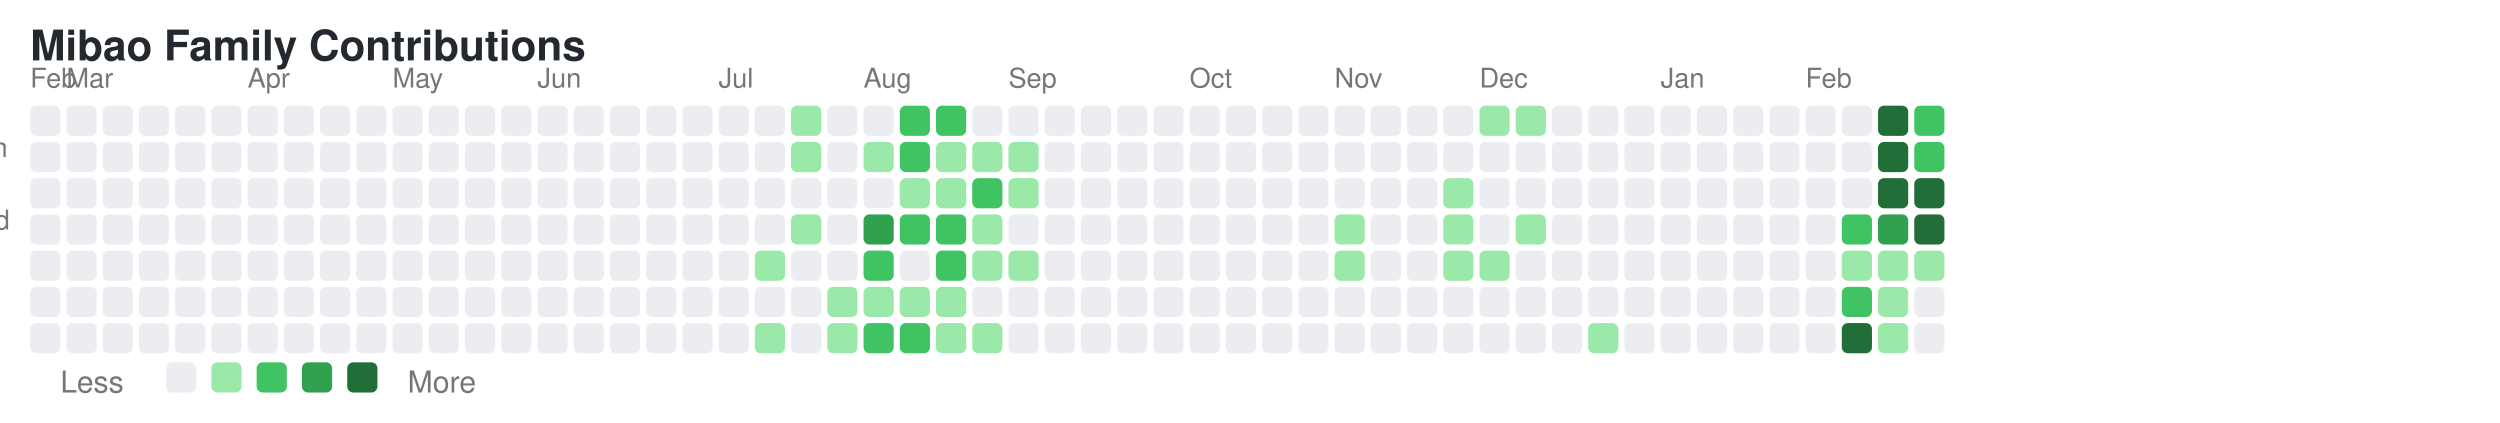
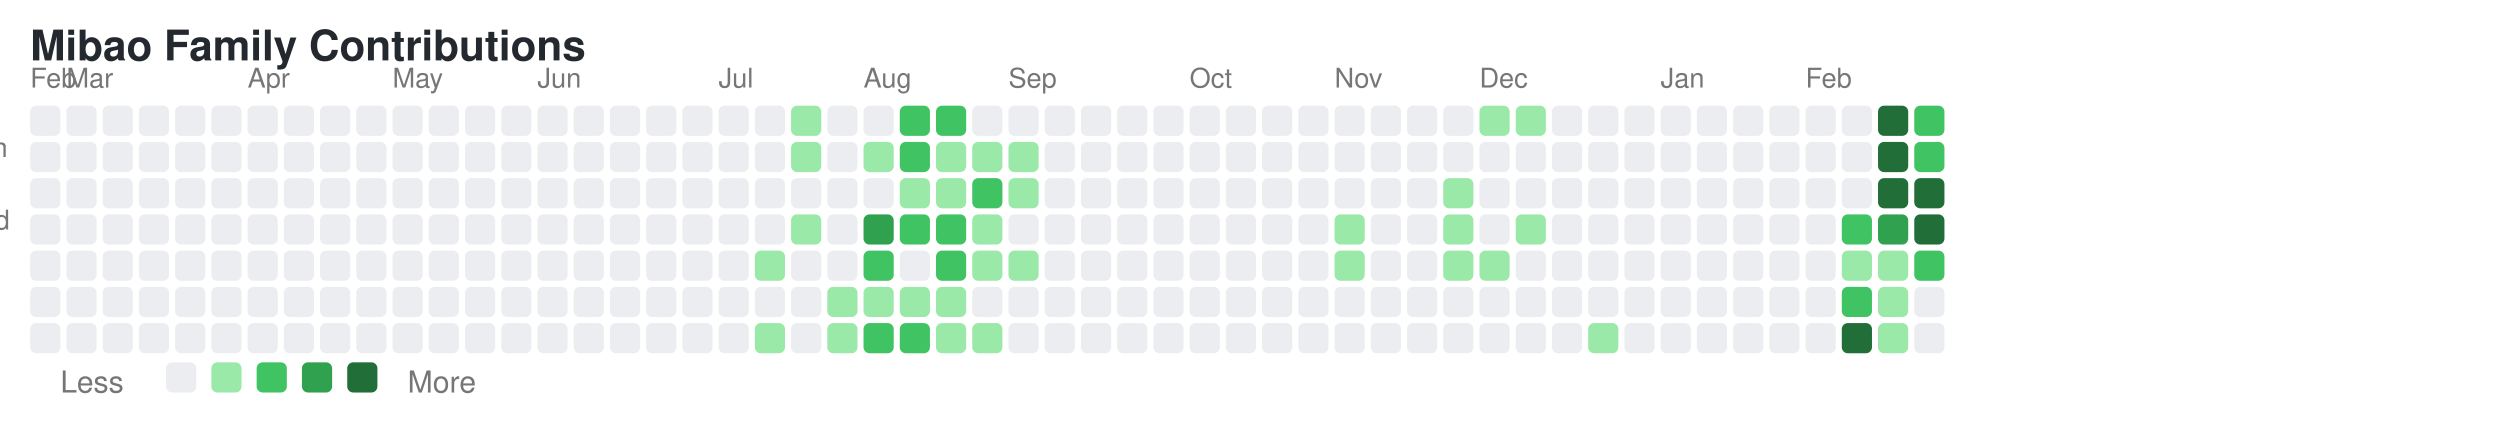
<svg xmlns="http://www.w3.org/2000/svg" width="828" height="140">
  <text x="10" y="20" font-family="-apple-system, BlinkMacSystemFont, Segoe UI, Helvetica, Arial, sans-serif" font-size="14" font-weight="600" fill="#24292f">Mibao Family Contributions</text>
  <g transform="translate(10, 35)">
    <text x="0" y="-6" font-family="-apple-system, BlinkMacSystemFont, Segoe UI, Helvetica, Arial, sans-serif" font-size="9" fill="#767676">Feb</text>
    <text x="12" y="-6" font-family="-apple-system, BlinkMacSystemFont, Segoe UI, Helvetica, Arial, sans-serif" font-size="9" fill="#767676">Mar</text>
    <text x="72" y="-6" font-family="-apple-system, BlinkMacSystemFont, Segoe UI, Helvetica, Arial, sans-serif" font-size="9" fill="#767676">Apr</text>
    <text x="120" y="-6" font-family="-apple-system, BlinkMacSystemFont, Segoe UI, Helvetica, Arial, sans-serif" font-size="9" fill="#767676">May</text>
    <text x="168" y="-6" font-family="-apple-system, BlinkMacSystemFont, Segoe UI, Helvetica, Arial, sans-serif" font-size="9" fill="#767676">Jun</text>
    <text x="228" y="-6" font-family="-apple-system, BlinkMacSystemFont, Segoe UI, Helvetica, Arial, sans-serif" font-size="9" fill="#767676">Jul</text>
    <text x="276" y="-6" font-family="-apple-system, BlinkMacSystemFont, Segoe UI, Helvetica, Arial, sans-serif" font-size="9" fill="#767676">Aug</text>
    <text x="324" y="-6" font-family="-apple-system, BlinkMacSystemFont, Segoe UI, Helvetica, Arial, sans-serif" font-size="9" fill="#767676">Sep</text>
    <text x="384" y="-6" font-family="-apple-system, BlinkMacSystemFont, Segoe UI, Helvetica, Arial, sans-serif" font-size="9" fill="#767676">Oct</text>
    <text x="432" y="-6" font-family="-apple-system, BlinkMacSystemFont, Segoe UI, Helvetica, Arial, sans-serif" font-size="9" fill="#767676">Nov</text>
    <text x="480" y="-6" font-family="-apple-system, BlinkMacSystemFont, Segoe UI, Helvetica, Arial, sans-serif" font-size="9" fill="#767676">Dec</text>
    <text x="540" y="-6" font-family="-apple-system, BlinkMacSystemFont, Segoe UI, Helvetica, Arial, sans-serif" font-size="9" fill="#767676">Jan</text>
    <text x="588" y="-6" font-family="-apple-system, BlinkMacSystemFont, Segoe UI, Helvetica, Arial, sans-serif" font-size="9" fill="#767676">Feb</text>
    <text x="-25" y="17.0" font-family="-apple-system, BlinkMacSystemFont, Segoe UI, Helvetica, Arial, sans-serif" font-size="9" fill="#767676">Mon</text>
    <text x="-25" y="41.0" font-family="-apple-system, BlinkMacSystemFont, Segoe UI, Helvetica, Arial, sans-serif" font-size="9" fill="#767676">Wed</text>
    <text x="-25" y="65.0" font-family="-apple-system, BlinkMacSystemFont, Segoe UI, Helvetica, Arial, sans-serif" font-size="9" fill="#767676">Fri</text>
    <rect x="0" y="0" width="10" height="10" fill="#ebedf0" rx="2" />
    <rect x="0" y="12" width="10" height="10" fill="#ebedf0" rx="2" />
    <rect x="0" y="24" width="10" height="10" fill="#ebedf0" rx="2" />
    <rect x="0" y="36" width="10" height="10" fill="#ebedf0" rx="2" />
    <rect x="0" y="48" width="10" height="10" fill="#ebedf0" rx="2" />
    <rect x="0" y="60" width="10" height="10" fill="#ebedf0" rx="2" />
    <rect x="0" y="72" width="10" height="10" fill="#ebedf0" rx="2" />
    <rect x="12" y="0" width="10" height="10" fill="#ebedf0" rx="2" />
    <rect x="12" y="12" width="10" height="10" fill="#ebedf0" rx="2" />
    <rect x="12" y="24" width="10" height="10" fill="#ebedf0" rx="2" />
    <rect x="12" y="36" width="10" height="10" fill="#ebedf0" rx="2" />
    <rect x="12" y="48" width="10" height="10" fill="#ebedf0" rx="2" />
    <rect x="12" y="60" width="10" height="10" fill="#ebedf0" rx="2" />
    <rect x="12" y="72" width="10" height="10" fill="#ebedf0" rx="2" />
    <rect x="24" y="0" width="10" height="10" fill="#ebedf0" rx="2" />
    <rect x="24" y="12" width="10" height="10" fill="#ebedf0" rx="2" />
    <rect x="24" y="24" width="10" height="10" fill="#ebedf0" rx="2" />
    <rect x="24" y="36" width="10" height="10" fill="#ebedf0" rx="2" />
    <rect x="24" y="48" width="10" height="10" fill="#ebedf0" rx="2" />
    <rect x="24" y="60" width="10" height="10" fill="#ebedf0" rx="2" />
    <rect x="24" y="72" width="10" height="10" fill="#ebedf0" rx="2" />
    <rect x="36" y="0" width="10" height="10" fill="#ebedf0" rx="2" />
    <rect x="36" y="12" width="10" height="10" fill="#ebedf0" rx="2" />
    <rect x="36" y="24" width="10" height="10" fill="#ebedf0" rx="2" />
    <rect x="36" y="36" width="10" height="10" fill="#ebedf0" rx="2" />
    <rect x="36" y="48" width="10" height="10" fill="#ebedf0" rx="2" />
    <rect x="36" y="60" width="10" height="10" fill="#ebedf0" rx="2" />
    <rect x="36" y="72" width="10" height="10" fill="#ebedf0" rx="2" />
    <rect x="48" y="0" width="10" height="10" fill="#ebedf0" rx="2" />
    <rect x="48" y="12" width="10" height="10" fill="#ebedf0" rx="2" />
    <rect x="48" y="24" width="10" height="10" fill="#ebedf0" rx="2" />
    <rect x="48" y="36" width="10" height="10" fill="#ebedf0" rx="2" />
    <rect x="48" y="48" width="10" height="10" fill="#ebedf0" rx="2" />
    <rect x="48" y="60" width="10" height="10" fill="#ebedf0" rx="2" />
    <rect x="48" y="72" width="10" height="10" fill="#ebedf0" rx="2" />
    <rect x="60" y="0" width="10" height="10" fill="#ebedf0" rx="2" />
    <rect x="60" y="12" width="10" height="10" fill="#ebedf0" rx="2" />
    <rect x="60" y="24" width="10" height="10" fill="#ebedf0" rx="2" />
    <rect x="60" y="36" width="10" height="10" fill="#ebedf0" rx="2" />
    <rect x="60" y="48" width="10" height="10" fill="#ebedf0" rx="2" />
    <rect x="60" y="60" width="10" height="10" fill="#ebedf0" rx="2" />
    <rect x="60" y="72" width="10" height="10" fill="#ebedf0" rx="2" />
    <rect x="72" y="0" width="10" height="10" fill="#ebedf0" rx="2" />
    <rect x="72" y="12" width="10" height="10" fill="#ebedf0" rx="2" />
    <rect x="72" y="24" width="10" height="10" fill="#ebedf0" rx="2" />
    <rect x="72" y="36" width="10" height="10" fill="#ebedf0" rx="2" />
    <rect x="72" y="48" width="10" height="10" fill="#ebedf0" rx="2" />
    <rect x="72" y="60" width="10" height="10" fill="#ebedf0" rx="2" />
    <rect x="72" y="72" width="10" height="10" fill="#ebedf0" rx="2" />
    <rect x="84" y="0" width="10" height="10" fill="#ebedf0" rx="2" />
    <rect x="84" y="12" width="10" height="10" fill="#ebedf0" rx="2" />
    <rect x="84" y="24" width="10" height="10" fill="#ebedf0" rx="2" />
    <rect x="84" y="36" width="10" height="10" fill="#ebedf0" rx="2" />
    <rect x="84" y="48" width="10" height="10" fill="#ebedf0" rx="2" />
    <rect x="84" y="60" width="10" height="10" fill="#ebedf0" rx="2" />
    <rect x="84" y="72" width="10" height="10" fill="#ebedf0" rx="2" />
    <rect x="96" y="0" width="10" height="10" fill="#ebedf0" rx="2" />
    <rect x="96" y="12" width="10" height="10" fill="#ebedf0" rx="2" />
    <rect x="96" y="24" width="10" height="10" fill="#ebedf0" rx="2" />
    <rect x="96" y="36" width="10" height="10" fill="#ebedf0" rx="2" />
    <rect x="96" y="48" width="10" height="10" fill="#ebedf0" rx="2" />
    <rect x="96" y="60" width="10" height="10" fill="#ebedf0" rx="2" />
    <rect x="96" y="72" width="10" height="10" fill="#ebedf0" rx="2" />
    <rect x="108" y="0" width="10" height="10" fill="#ebedf0" rx="2" />
    <rect x="108" y="12" width="10" height="10" fill="#ebedf0" rx="2" />
    <rect x="108" y="24" width="10" height="10" fill="#ebedf0" rx="2" />
    <rect x="108" y="36" width="10" height="10" fill="#ebedf0" rx="2" />
    <rect x="108" y="48" width="10" height="10" fill="#ebedf0" rx="2" />
    <rect x="108" y="60" width="10" height="10" fill="#ebedf0" rx="2" />
    <rect x="108" y="72" width="10" height="10" fill="#ebedf0" rx="2" />
    <rect x="120" y="0" width="10" height="10" fill="#ebedf0" rx="2" />
    <rect x="120" y="12" width="10" height="10" fill="#ebedf0" rx="2" />
    <rect x="120" y="24" width="10" height="10" fill="#ebedf0" rx="2" />
    <rect x="120" y="36" width="10" height="10" fill="#ebedf0" rx="2" />
    <rect x="120" y="48" width="10" height="10" fill="#ebedf0" rx="2" />
    <rect x="120" y="60" width="10" height="10" fill="#ebedf0" rx="2" />
    <rect x="120" y="72" width="10" height="10" fill="#ebedf0" rx="2" />
    <rect x="132" y="0" width="10" height="10" fill="#ebedf0" rx="2" />
    <rect x="132" y="12" width="10" height="10" fill="#ebedf0" rx="2" />
    <rect x="132" y="24" width="10" height="10" fill="#ebedf0" rx="2" />
    <rect x="132" y="36" width="10" height="10" fill="#ebedf0" rx="2" />
    <rect x="132" y="48" width="10" height="10" fill="#ebedf0" rx="2" />
    <rect x="132" y="60" width="10" height="10" fill="#ebedf0" rx="2" />
    <rect x="132" y="72" width="10" height="10" fill="#ebedf0" rx="2" />
    <rect x="144" y="0" width="10" height="10" fill="#ebedf0" rx="2" />
    <rect x="144" y="12" width="10" height="10" fill="#ebedf0" rx="2" />
    <rect x="144" y="24" width="10" height="10" fill="#ebedf0" rx="2" />
    <rect x="144" y="36" width="10" height="10" fill="#ebedf0" rx="2" />
    <rect x="144" y="48" width="10" height="10" fill="#ebedf0" rx="2" />
    <rect x="144" y="60" width="10" height="10" fill="#ebedf0" rx="2" />
    <rect x="144" y="72" width="10" height="10" fill="#ebedf0" rx="2" />
    <rect x="156" y="0" width="10" height="10" fill="#ebedf0" rx="2" />
    <rect x="156" y="12" width="10" height="10" fill="#ebedf0" rx="2" />
    <rect x="156" y="24" width="10" height="10" fill="#ebedf0" rx="2" />
    <rect x="156" y="36" width="10" height="10" fill="#ebedf0" rx="2" />
    <rect x="156" y="48" width="10" height="10" fill="#ebedf0" rx="2" />
    <rect x="156" y="60" width="10" height="10" fill="#ebedf0" rx="2" />
    <rect x="156" y="72" width="10" height="10" fill="#ebedf0" rx="2" />
    <rect x="168" y="0" width="10" height="10" fill="#ebedf0" rx="2" />
    <rect x="168" y="12" width="10" height="10" fill="#ebedf0" rx="2" />
    <rect x="168" y="24" width="10" height="10" fill="#ebedf0" rx="2" />
    <rect x="168" y="36" width="10" height="10" fill="#ebedf0" rx="2" />
    <rect x="168" y="48" width="10" height="10" fill="#ebedf0" rx="2" />
    <rect x="168" y="60" width="10" height="10" fill="#ebedf0" rx="2" />
    <rect x="168" y="72" width="10" height="10" fill="#ebedf0" rx="2" />
    <rect x="180" y="0" width="10" height="10" fill="#ebedf0" rx="2" />
    <rect x="180" y="12" width="10" height="10" fill="#ebedf0" rx="2" />
    <rect x="180" y="24" width="10" height="10" fill="#ebedf0" rx="2" />
    <rect x="180" y="36" width="10" height="10" fill="#ebedf0" rx="2" />
    <rect x="180" y="48" width="10" height="10" fill="#ebedf0" rx="2" />
    <rect x="180" y="60" width="10" height="10" fill="#ebedf0" rx="2" />
    <rect x="180" y="72" width="10" height="10" fill="#ebedf0" rx="2" />
    <rect x="192" y="0" width="10" height="10" fill="#ebedf0" rx="2" />
    <rect x="192" y="12" width="10" height="10" fill="#ebedf0" rx="2" />
    <rect x="192" y="24" width="10" height="10" fill="#ebedf0" rx="2" />
    <rect x="192" y="36" width="10" height="10" fill="#ebedf0" rx="2" />
    <rect x="192" y="48" width="10" height="10" fill="#ebedf0" rx="2" />
    <rect x="192" y="60" width="10" height="10" fill="#ebedf0" rx="2" />
    <rect x="192" y="72" width="10" height="10" fill="#ebedf0" rx="2" />
    <rect x="204" y="0" width="10" height="10" fill="#ebedf0" rx="2" />
    <rect x="204" y="12" width="10" height="10" fill="#ebedf0" rx="2" />
    <rect x="204" y="24" width="10" height="10" fill="#ebedf0" rx="2" />
    <rect x="204" y="36" width="10" height="10" fill="#ebedf0" rx="2" />
    <rect x="204" y="48" width="10" height="10" fill="#ebedf0" rx="2" />
    <rect x="204" y="60" width="10" height="10" fill="#ebedf0" rx="2" />
    <rect x="204" y="72" width="10" height="10" fill="#ebedf0" rx="2" />
    <rect x="216" y="0" width="10" height="10" fill="#ebedf0" rx="2" />
    <rect x="216" y="12" width="10" height="10" fill="#ebedf0" rx="2" />
    <rect x="216" y="24" width="10" height="10" fill="#ebedf0" rx="2" />
    <rect x="216" y="36" width="10" height="10" fill="#ebedf0" rx="2" />
    <rect x="216" y="48" width="10" height="10" fill="#ebedf0" rx="2" />
    <rect x="216" y="60" width="10" height="10" fill="#ebedf0" rx="2" />
    <rect x="216" y="72" width="10" height="10" fill="#ebedf0" rx="2" />
    <rect x="228" y="0" width="10" height="10" fill="#ebedf0" rx="2" />
    <rect x="228" y="12" width="10" height="10" fill="#ebedf0" rx="2" />
    <rect x="228" y="24" width="10" height="10" fill="#ebedf0" rx="2" />
    <rect x="228" y="36" width="10" height="10" fill="#ebedf0" rx="2" />
    <rect x="228" y="48" width="10" height="10" fill="#ebedf0" rx="2" />
    <rect x="228" y="60" width="10" height="10" fill="#ebedf0" rx="2" />
    <rect x="228" y="72" width="10" height="10" fill="#ebedf0" rx="2" />
    <rect x="240" y="0" width="10" height="10" fill="#ebedf0" rx="2" />
    <rect x="240" y="12" width="10" height="10" fill="#ebedf0" rx="2" />
    <rect x="240" y="24" width="10" height="10" fill="#ebedf0" rx="2" />
    <rect x="240" y="36" width="10" height="10" fill="#ebedf0" rx="2" />
    <rect x="240" y="48" width="10" height="10" fill="#9be9a8" rx="2" />
    <rect x="240" y="60" width="10" height="10" fill="#ebedf0" rx="2" />
    <rect x="240" y="72" width="10" height="10" fill="#9be9a8" rx="2" />
    <rect x="252" y="0" width="10" height="10" fill="#9be9a8" rx="2" />
    <rect x="252" y="12" width="10" height="10" fill="#9be9a8" rx="2" />
    <rect x="252" y="24" width="10" height="10" fill="#ebedf0" rx="2" />
    <rect x="252" y="36" width="10" height="10" fill="#9be9a8" rx="2" />
    <rect x="252" y="48" width="10" height="10" fill="#ebedf0" rx="2" />
    <rect x="252" y="60" width="10" height="10" fill="#ebedf0" rx="2" />
    <rect x="252" y="72" width="10" height="10" fill="#ebedf0" rx="2" />
    <rect x="264" y="0" width="10" height="10" fill="#ebedf0" rx="2" />
    <rect x="264" y="12" width="10" height="10" fill="#ebedf0" rx="2" />
    <rect x="264" y="24" width="10" height="10" fill="#ebedf0" rx="2" />
    <rect x="264" y="36" width="10" height="10" fill="#ebedf0" rx="2" />
    <rect x="264" y="48" width="10" height="10" fill="#ebedf0" rx="2" />
    <rect x="264" y="60" width="10" height="10" fill="#9be9a8" rx="2" />
    <rect x="264" y="72" width="10" height="10" fill="#9be9a8" rx="2" />
    <rect x="276" y="0" width="10" height="10" fill="#ebedf0" rx="2" />
    <rect x="276" y="12" width="10" height="10" fill="#9be9a8" rx="2" />
    <rect x="276" y="24" width="10" height="10" fill="#ebedf0" rx="2" />
    <rect x="276" y="36" width="10" height="10" fill="#30a14e" rx="2" />
    <rect x="276" y="48" width="10" height="10" fill="#40c463" rx="2" />
    <rect x="276" y="60" width="10" height="10" fill="#9be9a8" rx="2" />
    <rect x="276" y="72" width="10" height="10" fill="#40c463" rx="2" />
    <rect x="288" y="0" width="10" height="10" fill="#40c463" rx="2" />
    <rect x="288" y="12" width="10" height="10" fill="#40c463" rx="2" />
    <rect x="288" y="24" width="10" height="10" fill="#9be9a8" rx="2" />
    <rect x="288" y="36" width="10" height="10" fill="#40c463" rx="2" />
    <rect x="288" y="48" width="10" height="10" fill="#ebedf0" rx="2" />
    <rect x="288" y="60" width="10" height="10" fill="#9be9a8" rx="2" />
    <rect x="288" y="72" width="10" height="10" fill="#40c463" rx="2" />
    <rect x="300" y="0" width="10" height="10" fill="#40c463" rx="2" />
    <rect x="300" y="12" width="10" height="10" fill="#9be9a8" rx="2" />
    <rect x="300" y="24" width="10" height="10" fill="#9be9a8" rx="2" />
    <rect x="300" y="36" width="10" height="10" fill="#40c463" rx="2" />
    <rect x="300" y="48" width="10" height="10" fill="#40c463" rx="2" />
    <rect x="300" y="60" width="10" height="10" fill="#9be9a8" rx="2" />
    <rect x="300" y="72" width="10" height="10" fill="#9be9a8" rx="2" />
    <rect x="312" y="0" width="10" height="10" fill="#ebedf0" rx="2" />
    <rect x="312" y="12" width="10" height="10" fill="#9be9a8" rx="2" />
    <rect x="312" y="24" width="10" height="10" fill="#40c463" rx="2" />
    <rect x="312" y="36" width="10" height="10" fill="#9be9a8" rx="2" />
    <rect x="312" y="48" width="10" height="10" fill="#9be9a8" rx="2" />
    <rect x="312" y="60" width="10" height="10" fill="#ebedf0" rx="2" />
    <rect x="312" y="72" width="10" height="10" fill="#9be9a8" rx="2" />
    <rect x="324" y="0" width="10" height="10" fill="#ebedf0" rx="2" />
    <rect x="324" y="12" width="10" height="10" fill="#9be9a8" rx="2" />
    <rect x="324" y="24" width="10" height="10" fill="#9be9a8" rx="2" />
    <rect x="324" y="36" width="10" height="10" fill="#ebedf0" rx="2" />
    <rect x="324" y="48" width="10" height="10" fill="#9be9a8" rx="2" />
    <rect x="324" y="60" width="10" height="10" fill="#ebedf0" rx="2" />
    <rect x="324" y="72" width="10" height="10" fill="#ebedf0" rx="2" />
    <rect x="336" y="0" width="10" height="10" fill="#ebedf0" rx="2" />
    <rect x="336" y="12" width="10" height="10" fill="#ebedf0" rx="2" />
    <rect x="336" y="24" width="10" height="10" fill="#ebedf0" rx="2" />
    <rect x="336" y="36" width="10" height="10" fill="#ebedf0" rx="2" />
    <rect x="336" y="48" width="10" height="10" fill="#ebedf0" rx="2" />
    <rect x="336" y="60" width="10" height="10" fill="#ebedf0" rx="2" />
    <rect x="336" y="72" width="10" height="10" fill="#ebedf0" rx="2" />
    <rect x="348" y="0" width="10" height="10" fill="#ebedf0" rx="2" />
    <rect x="348" y="12" width="10" height="10" fill="#ebedf0" rx="2" />
    <rect x="348" y="24" width="10" height="10" fill="#ebedf0" rx="2" />
    <rect x="348" y="36" width="10" height="10" fill="#ebedf0" rx="2" />
    <rect x="348" y="48" width="10" height="10" fill="#ebedf0" rx="2" />
    <rect x="348" y="60" width="10" height="10" fill="#ebedf0" rx="2" />
    <rect x="348" y="72" width="10" height="10" fill="#ebedf0" rx="2" />
    <rect x="360" y="0" width="10" height="10" fill="#ebedf0" rx="2" />
    <rect x="360" y="12" width="10" height="10" fill="#ebedf0" rx="2" />
    <rect x="360" y="24" width="10" height="10" fill="#ebedf0" rx="2" />
    <rect x="360" y="36" width="10" height="10" fill="#ebedf0" rx="2" />
    <rect x="360" y="48" width="10" height="10" fill="#ebedf0" rx="2" />
    <rect x="360" y="60" width="10" height="10" fill="#ebedf0" rx="2" />
    <rect x="360" y="72" width="10" height="10" fill="#ebedf0" rx="2" />
    <rect x="372" y="0" width="10" height="10" fill="#ebedf0" rx="2" />
    <rect x="372" y="12" width="10" height="10" fill="#ebedf0" rx="2" />
    <rect x="372" y="24" width="10" height="10" fill="#ebedf0" rx="2" />
    <rect x="372" y="36" width="10" height="10" fill="#ebedf0" rx="2" />
    <rect x="372" y="48" width="10" height="10" fill="#ebedf0" rx="2" />
    <rect x="372" y="60" width="10" height="10" fill="#ebedf0" rx="2" />
    <rect x="372" y="72" width="10" height="10" fill="#ebedf0" rx="2" />
    <rect x="384" y="0" width="10" height="10" fill="#ebedf0" rx="2" />
    <rect x="384" y="12" width="10" height="10" fill="#ebedf0" rx="2" />
    <rect x="384" y="24" width="10" height="10" fill="#ebedf0" rx="2" />
    <rect x="384" y="36" width="10" height="10" fill="#ebedf0" rx="2" />
    <rect x="384" y="48" width="10" height="10" fill="#ebedf0" rx="2" />
    <rect x="384" y="60" width="10" height="10" fill="#ebedf0" rx="2" />
    <rect x="384" y="72" width="10" height="10" fill="#ebedf0" rx="2" />
    <rect x="396" y="0" width="10" height="10" fill="#ebedf0" rx="2" />
    <rect x="396" y="12" width="10" height="10" fill="#ebedf0" rx="2" />
    <rect x="396" y="24" width="10" height="10" fill="#ebedf0" rx="2" />
    <rect x="396" y="36" width="10" height="10" fill="#ebedf0" rx="2" />
    <rect x="396" y="48" width="10" height="10" fill="#ebedf0" rx="2" />
    <rect x="396" y="60" width="10" height="10" fill="#ebedf0" rx="2" />
    <rect x="396" y="72" width="10" height="10" fill="#ebedf0" rx="2" />
    <rect x="408" y="0" width="10" height="10" fill="#ebedf0" rx="2" />
    <rect x="408" y="12" width="10" height="10" fill="#ebedf0" rx="2" />
    <rect x="408" y="24" width="10" height="10" fill="#ebedf0" rx="2" />
    <rect x="408" y="36" width="10" height="10" fill="#ebedf0" rx="2" />
    <rect x="408" y="48" width="10" height="10" fill="#ebedf0" rx="2" />
    <rect x="408" y="60" width="10" height="10" fill="#ebedf0" rx="2" />
    <rect x="408" y="72" width="10" height="10" fill="#ebedf0" rx="2" />
    <rect x="420" y="0" width="10" height="10" fill="#ebedf0" rx="2" />
    <rect x="420" y="12" width="10" height="10" fill="#ebedf0" rx="2" />
    <rect x="420" y="24" width="10" height="10" fill="#ebedf0" rx="2" />
    <rect x="420" y="36" width="10" height="10" fill="#ebedf0" rx="2" />
    <rect x="420" y="48" width="10" height="10" fill="#ebedf0" rx="2" />
    <rect x="420" y="60" width="10" height="10" fill="#ebedf0" rx="2" />
    <rect x="420" y="72" width="10" height="10" fill="#ebedf0" rx="2" />
    <rect x="432" y="0" width="10" height="10" fill="#ebedf0" rx="2" />
    <rect x="432" y="12" width="10" height="10" fill="#ebedf0" rx="2" />
    <rect x="432" y="24" width="10" height="10" fill="#ebedf0" rx="2" />
    <rect x="432" y="36" width="10" height="10" fill="#9be9a8" rx="2" />
    <rect x="432" y="48" width="10" height="10" fill="#9be9a8" rx="2" />
    <rect x="432" y="60" width="10" height="10" fill="#ebedf0" rx="2" />
    <rect x="432" y="72" width="10" height="10" fill="#ebedf0" rx="2" />
    <rect x="444" y="0" width="10" height="10" fill="#ebedf0" rx="2" />
    <rect x="444" y="12" width="10" height="10" fill="#ebedf0" rx="2" />
    <rect x="444" y="24" width="10" height="10" fill="#ebedf0" rx="2" />
    <rect x="444" y="36" width="10" height="10" fill="#ebedf0" rx="2" />
    <rect x="444" y="48" width="10" height="10" fill="#ebedf0" rx="2" />
    <rect x="444" y="60" width="10" height="10" fill="#ebedf0" rx="2" />
    <rect x="444" y="72" width="10" height="10" fill="#ebedf0" rx="2" />
    <rect x="456" y="0" width="10" height="10" fill="#ebedf0" rx="2" />
    <rect x="456" y="12" width="10" height="10" fill="#ebedf0" rx="2" />
    <rect x="456" y="24" width="10" height="10" fill="#ebedf0" rx="2" />
    <rect x="456" y="36" width="10" height="10" fill="#ebedf0" rx="2" />
    <rect x="456" y="48" width="10" height="10" fill="#ebedf0" rx="2" />
    <rect x="456" y="60" width="10" height="10" fill="#ebedf0" rx="2" />
    <rect x="456" y="72" width="10" height="10" fill="#ebedf0" rx="2" />
    <rect x="468" y="0" width="10" height="10" fill="#ebedf0" rx="2" />
    <rect x="468" y="12" width="10" height="10" fill="#ebedf0" rx="2" />
    <rect x="468" y="24" width="10" height="10" fill="#9be9a8" rx="2" />
    <rect x="468" y="36" width="10" height="10" fill="#9be9a8" rx="2" />
    <rect x="468" y="48" width="10" height="10" fill="#9be9a8" rx="2" />
    <rect x="468" y="60" width="10" height="10" fill="#ebedf0" rx="2" />
    <rect x="468" y="72" width="10" height="10" fill="#ebedf0" rx="2" />
    <rect x="480" y="0" width="10" height="10" fill="#9be9a8" rx="2" />
    <rect x="480" y="12" width="10" height="10" fill="#ebedf0" rx="2" />
    <rect x="480" y="24" width="10" height="10" fill="#ebedf0" rx="2" />
    <rect x="480" y="36" width="10" height="10" fill="#ebedf0" rx="2" />
    <rect x="480" y="48" width="10" height="10" fill="#9be9a8" rx="2" />
    <rect x="480" y="60" width="10" height="10" fill="#ebedf0" rx="2" />
    <rect x="480" y="72" width="10" height="10" fill="#ebedf0" rx="2" />
    <rect x="492" y="0" width="10" height="10" fill="#9be9a8" rx="2" />
    <rect x="492" y="12" width="10" height="10" fill="#ebedf0" rx="2" />
    <rect x="492" y="24" width="10" height="10" fill="#ebedf0" rx="2" />
    <rect x="492" y="36" width="10" height="10" fill="#9be9a8" rx="2" />
    <rect x="492" y="48" width="10" height="10" fill="#ebedf0" rx="2" />
    <rect x="492" y="60" width="10" height="10" fill="#ebedf0" rx="2" />
    <rect x="492" y="72" width="10" height="10" fill="#ebedf0" rx="2" />
    <rect x="504" y="0" width="10" height="10" fill="#ebedf0" rx="2" />
    <rect x="504" y="12" width="10" height="10" fill="#ebedf0" rx="2" />
    <rect x="504" y="24" width="10" height="10" fill="#ebedf0" rx="2" />
    <rect x="504" y="36" width="10" height="10" fill="#ebedf0" rx="2" />
    <rect x="504" y="48" width="10" height="10" fill="#ebedf0" rx="2" />
    <rect x="504" y="60" width="10" height="10" fill="#ebedf0" rx="2" />
    <rect x="504" y="72" width="10" height="10" fill="#ebedf0" rx="2" />
    <rect x="516" y="0" width="10" height="10" fill="#ebedf0" rx="2" />
    <rect x="516" y="12" width="10" height="10" fill="#ebedf0" rx="2" />
    <rect x="516" y="24" width="10" height="10" fill="#ebedf0" rx="2" />
    <rect x="516" y="36" width="10" height="10" fill="#ebedf0" rx="2" />
    <rect x="516" y="48" width="10" height="10" fill="#ebedf0" rx="2" />
    <rect x="516" y="60" width="10" height="10" fill="#ebedf0" rx="2" />
    <rect x="516" y="72" width="10" height="10" fill="#9be9a8" rx="2" />
    <rect x="528" y="0" width="10" height="10" fill="#ebedf0" rx="2" />
    <rect x="528" y="12" width="10" height="10" fill="#ebedf0" rx="2" />
    <rect x="528" y="24" width="10" height="10" fill="#ebedf0" rx="2" />
    <rect x="528" y="36" width="10" height="10" fill="#ebedf0" rx="2" />
    <rect x="528" y="48" width="10" height="10" fill="#ebedf0" rx="2" />
    <rect x="528" y="60" width="10" height="10" fill="#ebedf0" rx="2" />
    <rect x="528" y="72" width="10" height="10" fill="#ebedf0" rx="2" />
    <rect x="540" y="0" width="10" height="10" fill="#ebedf0" rx="2" />
    <rect x="540" y="12" width="10" height="10" fill="#ebedf0" rx="2" />
    <rect x="540" y="24" width="10" height="10" fill="#ebedf0" rx="2" />
    <rect x="540" y="36" width="10" height="10" fill="#ebedf0" rx="2" />
    <rect x="540" y="48" width="10" height="10" fill="#ebedf0" rx="2" />
    <rect x="540" y="60" width="10" height="10" fill="#ebedf0" rx="2" />
    <rect x="540" y="72" width="10" height="10" fill="#ebedf0" rx="2" />
    <rect x="552" y="0" width="10" height="10" fill="#ebedf0" rx="2" />
    <rect x="552" y="12" width="10" height="10" fill="#ebedf0" rx="2" />
    <rect x="552" y="24" width="10" height="10" fill="#ebedf0" rx="2" />
    <rect x="552" y="36" width="10" height="10" fill="#ebedf0" rx="2" />
    <rect x="552" y="48" width="10" height="10" fill="#ebedf0" rx="2" />
    <rect x="552" y="60" width="10" height="10" fill="#ebedf0" rx="2" />
    <rect x="552" y="72" width="10" height="10" fill="#ebedf0" rx="2" />
    <rect x="564" y="0" width="10" height="10" fill="#ebedf0" rx="2" />
    <rect x="564" y="12" width="10" height="10" fill="#ebedf0" rx="2" />
    <rect x="564" y="24" width="10" height="10" fill="#ebedf0" rx="2" />
    <rect x="564" y="36" width="10" height="10" fill="#ebedf0" rx="2" />
    <rect x="564" y="48" width="10" height="10" fill="#ebedf0" rx="2" />
    <rect x="564" y="60" width="10" height="10" fill="#ebedf0" rx="2" />
    <rect x="564" y="72" width="10" height="10" fill="#ebedf0" rx="2" />
    <rect x="576" y="0" width="10" height="10" fill="#ebedf0" rx="2" />
    <rect x="576" y="12" width="10" height="10" fill="#ebedf0" rx="2" />
    <rect x="576" y="24" width="10" height="10" fill="#ebedf0" rx="2" />
    <rect x="576" y="36" width="10" height="10" fill="#ebedf0" rx="2" />
    <rect x="576" y="48" width="10" height="10" fill="#ebedf0" rx="2" />
    <rect x="576" y="60" width="10" height="10" fill="#ebedf0" rx="2" />
    <rect x="576" y="72" width="10" height="10" fill="#ebedf0" rx="2" />
    <rect x="588" y="0" width="10" height="10" fill="#ebedf0" rx="2" />
    <rect x="588" y="12" width="10" height="10" fill="#ebedf0" rx="2" />
    <rect x="588" y="24" width="10" height="10" fill="#ebedf0" rx="2" />
    <rect x="588" y="36" width="10" height="10" fill="#ebedf0" rx="2" />
    <rect x="588" y="48" width="10" height="10" fill="#ebedf0" rx="2" />
    <rect x="588" y="60" width="10" height="10" fill="#ebedf0" rx="2" />
    <rect x="588" y="72" width="10" height="10" fill="#ebedf0" rx="2" />
    <rect x="600" y="0" width="10" height="10" fill="#ebedf0" rx="2" />
    <rect x="600" y="12" width="10" height="10" fill="#ebedf0" rx="2" />
    <rect x="600" y="24" width="10" height="10" fill="#ebedf0" rx="2" />
    <rect x="600" y="36" width="10" height="10" fill="#40c463" rx="2" />
    <rect x="600" y="48" width="10" height="10" fill="#9be9a8" rx="2" />
    <rect x="600" y="60" width="10" height="10" fill="#40c463" rx="2" />
    <rect x="600" y="72" width="10" height="10" fill="#216e39" rx="2" />
    <rect x="612" y="0" width="10" height="10" fill="#216e39" rx="2" />
    <rect x="612" y="12" width="10" height="10" fill="#216e39" rx="2" />
    <rect x="612" y="24" width="10" height="10" fill="#216e39" rx="2" />
    <rect x="612" y="36" width="10" height="10" fill="#30a14e" rx="2" />
    <rect x="612" y="48" width="10" height="10" fill="#9be9a8" rx="2" />
    <rect x="612" y="60" width="10" height="10" fill="#9be9a8" rx="2" />
    <rect x="612" y="72" width="10" height="10" fill="#9be9a8" rx="2" />
    <rect x="624" y="0" width="10" height="10" fill="#40c463" rx="2" />
    <rect x="624" y="12" width="10" height="10" fill="#40c463" rx="2" />
    <rect x="624" y="24" width="10" height="10" fill="#216e39" rx="2" />
    <rect x="624" y="36" width="10" height="10" fill="#216e39" rx="2" />
-     <rect x="624" y="48" width="10" height="10" fill="#9be9a8" rx="2" />
+     <rect x="624" y="48" width="10" height="10" fill="#40c463" rx="2" />
    <rect x="624" y="60" width="10" height="10" fill="#ebedf0" rx="2" />
    <rect x="624" y="72" width="10" height="10" fill="#ebedf0" rx="2" />
    <text x="10" y="95" font-family="-apple-system, BlinkMacSystemFont, Segoe UI, Helvetica, Arial, sans-serif" font-size="10" fill="#767676">Less</text>
    <rect x="45" y="85" width="10" height="10" fill="#ebedf0" rx="2" />
    <rect x="60" y="85" width="10" height="10" fill="#9be9a8" rx="2" />
    <rect x="75" y="85" width="10" height="10" fill="#40c463" rx="2" />
    <rect x="90" y="85" width="10" height="10" fill="#30a14e" rx="2" />
    <rect x="105" y="85" width="10" height="10" fill="#216e39" rx="2" />
    <text x="125" y="95" font-family="-apple-system, BlinkMacSystemFont, Segoe UI, Helvetica, Arial, sans-serif" font-size="10" fill="#767676">More</text>
  </g>
</svg>
